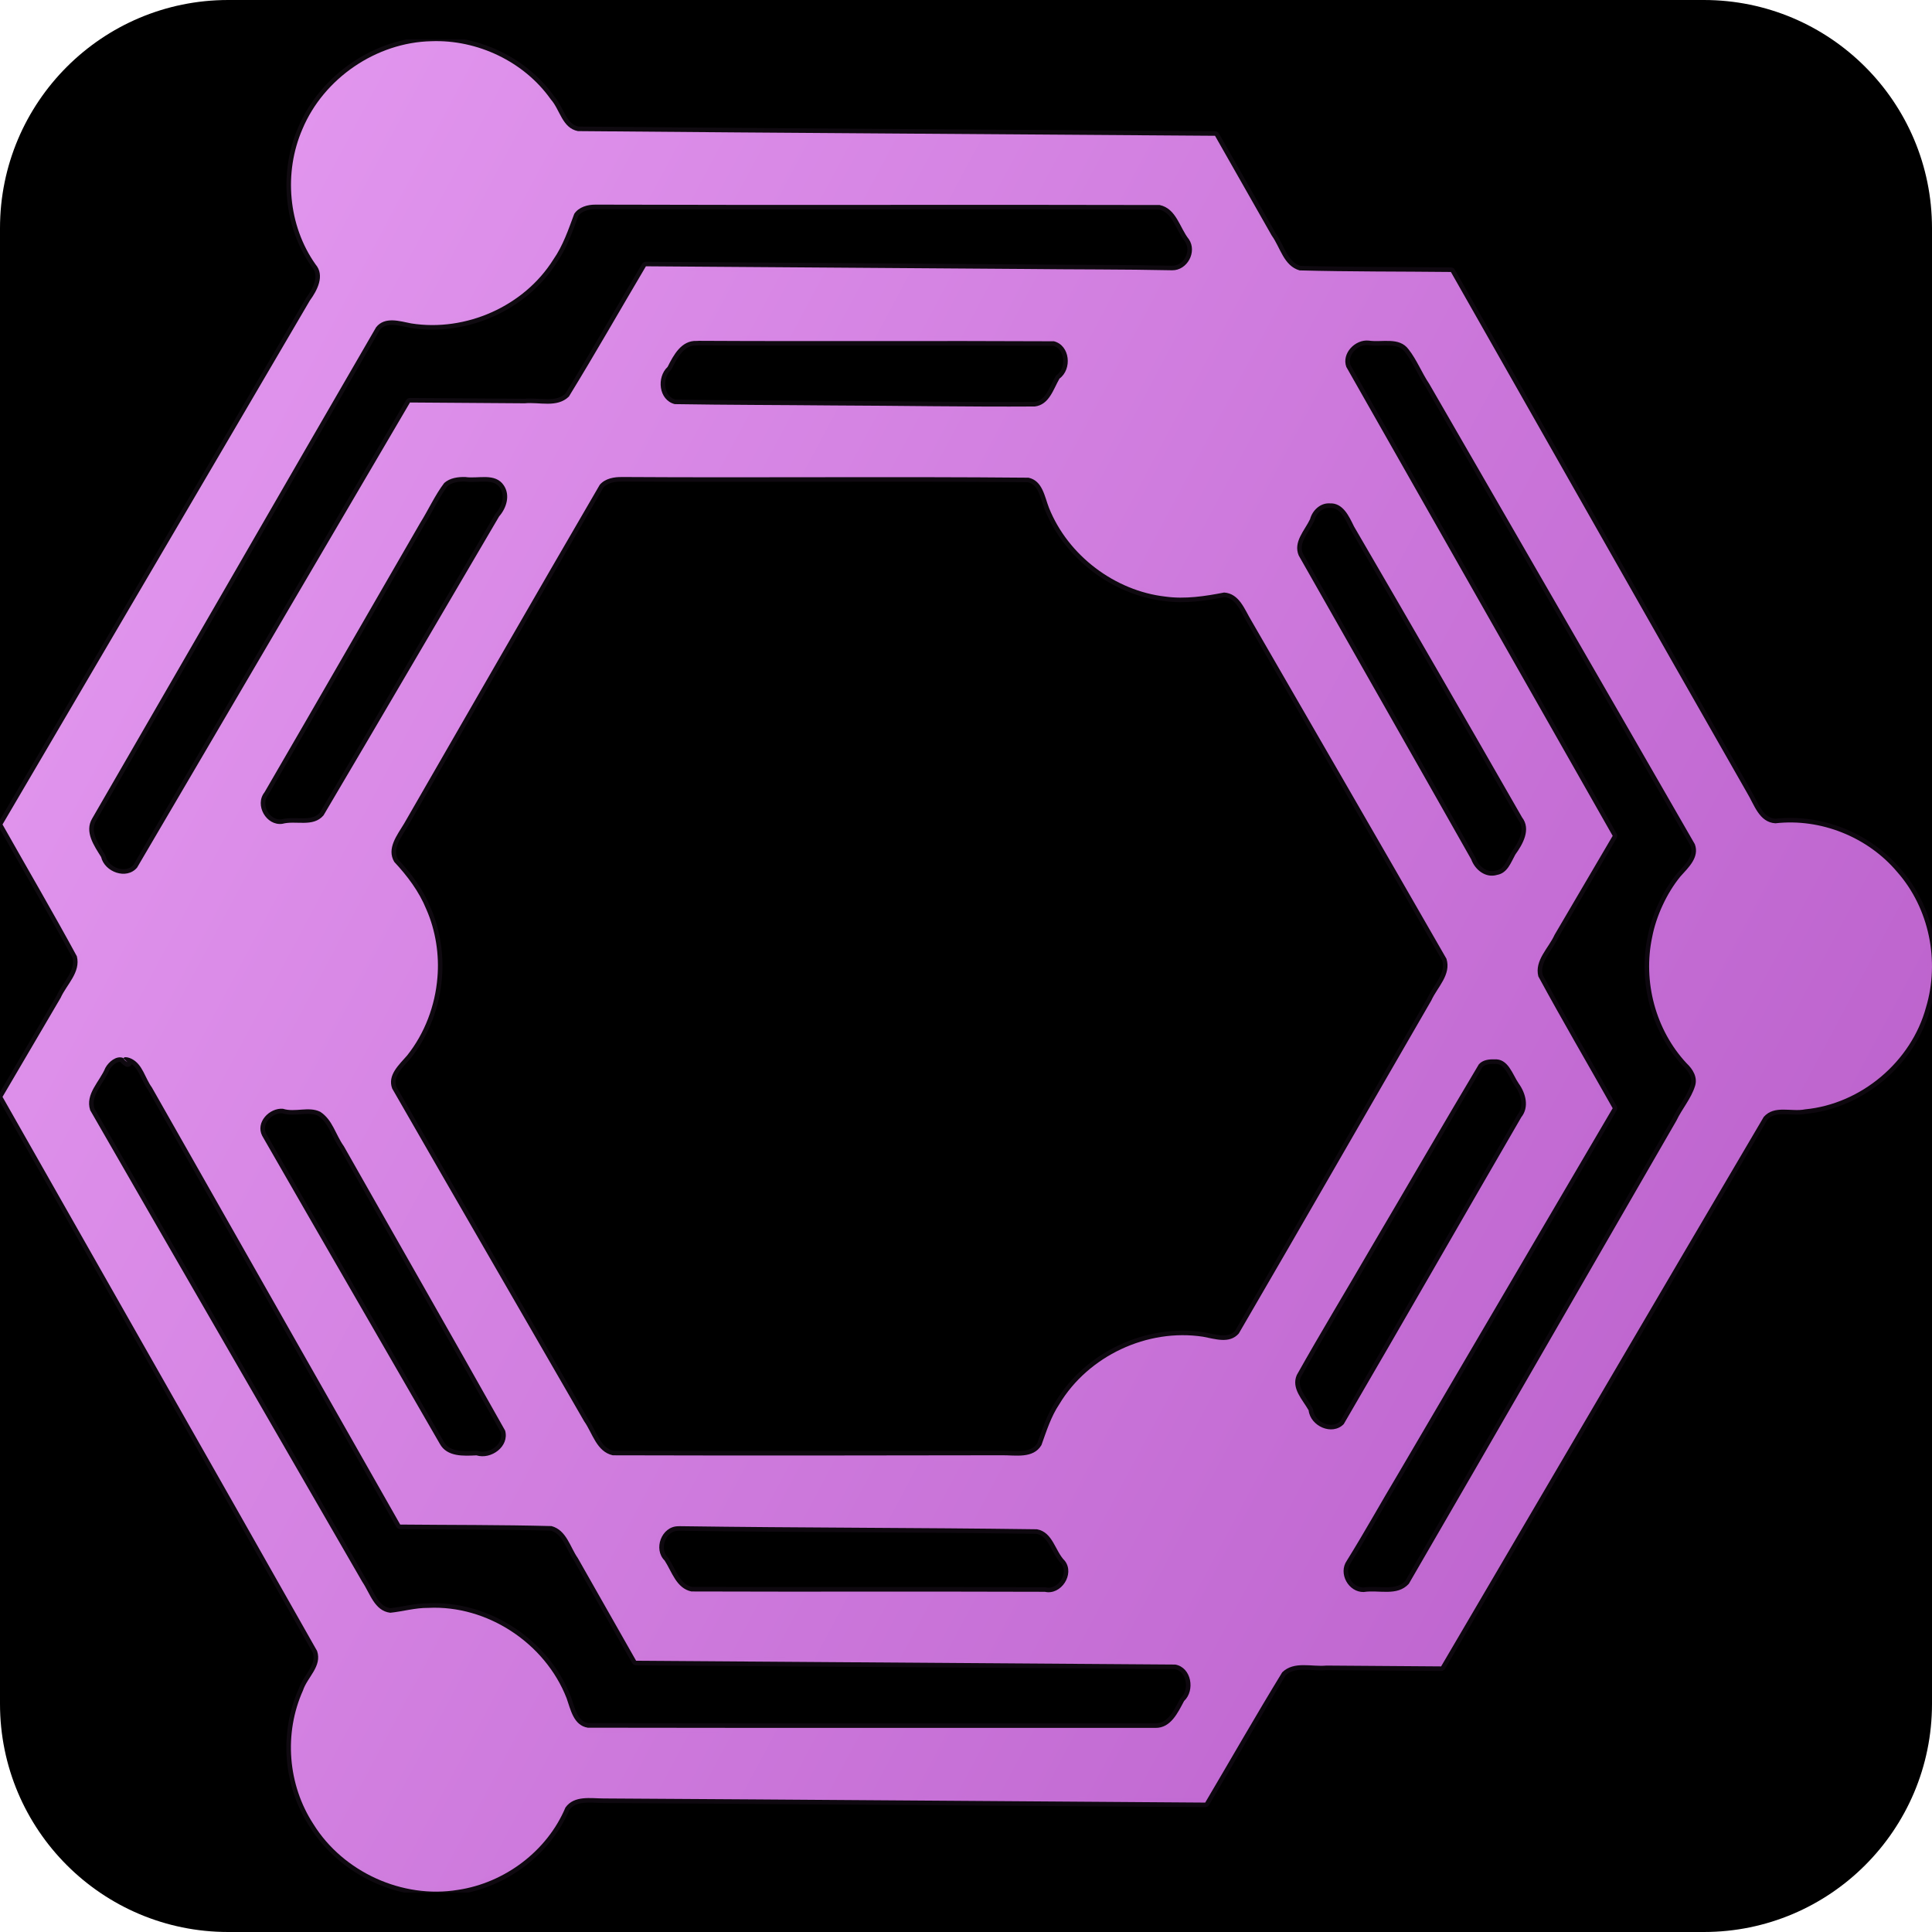
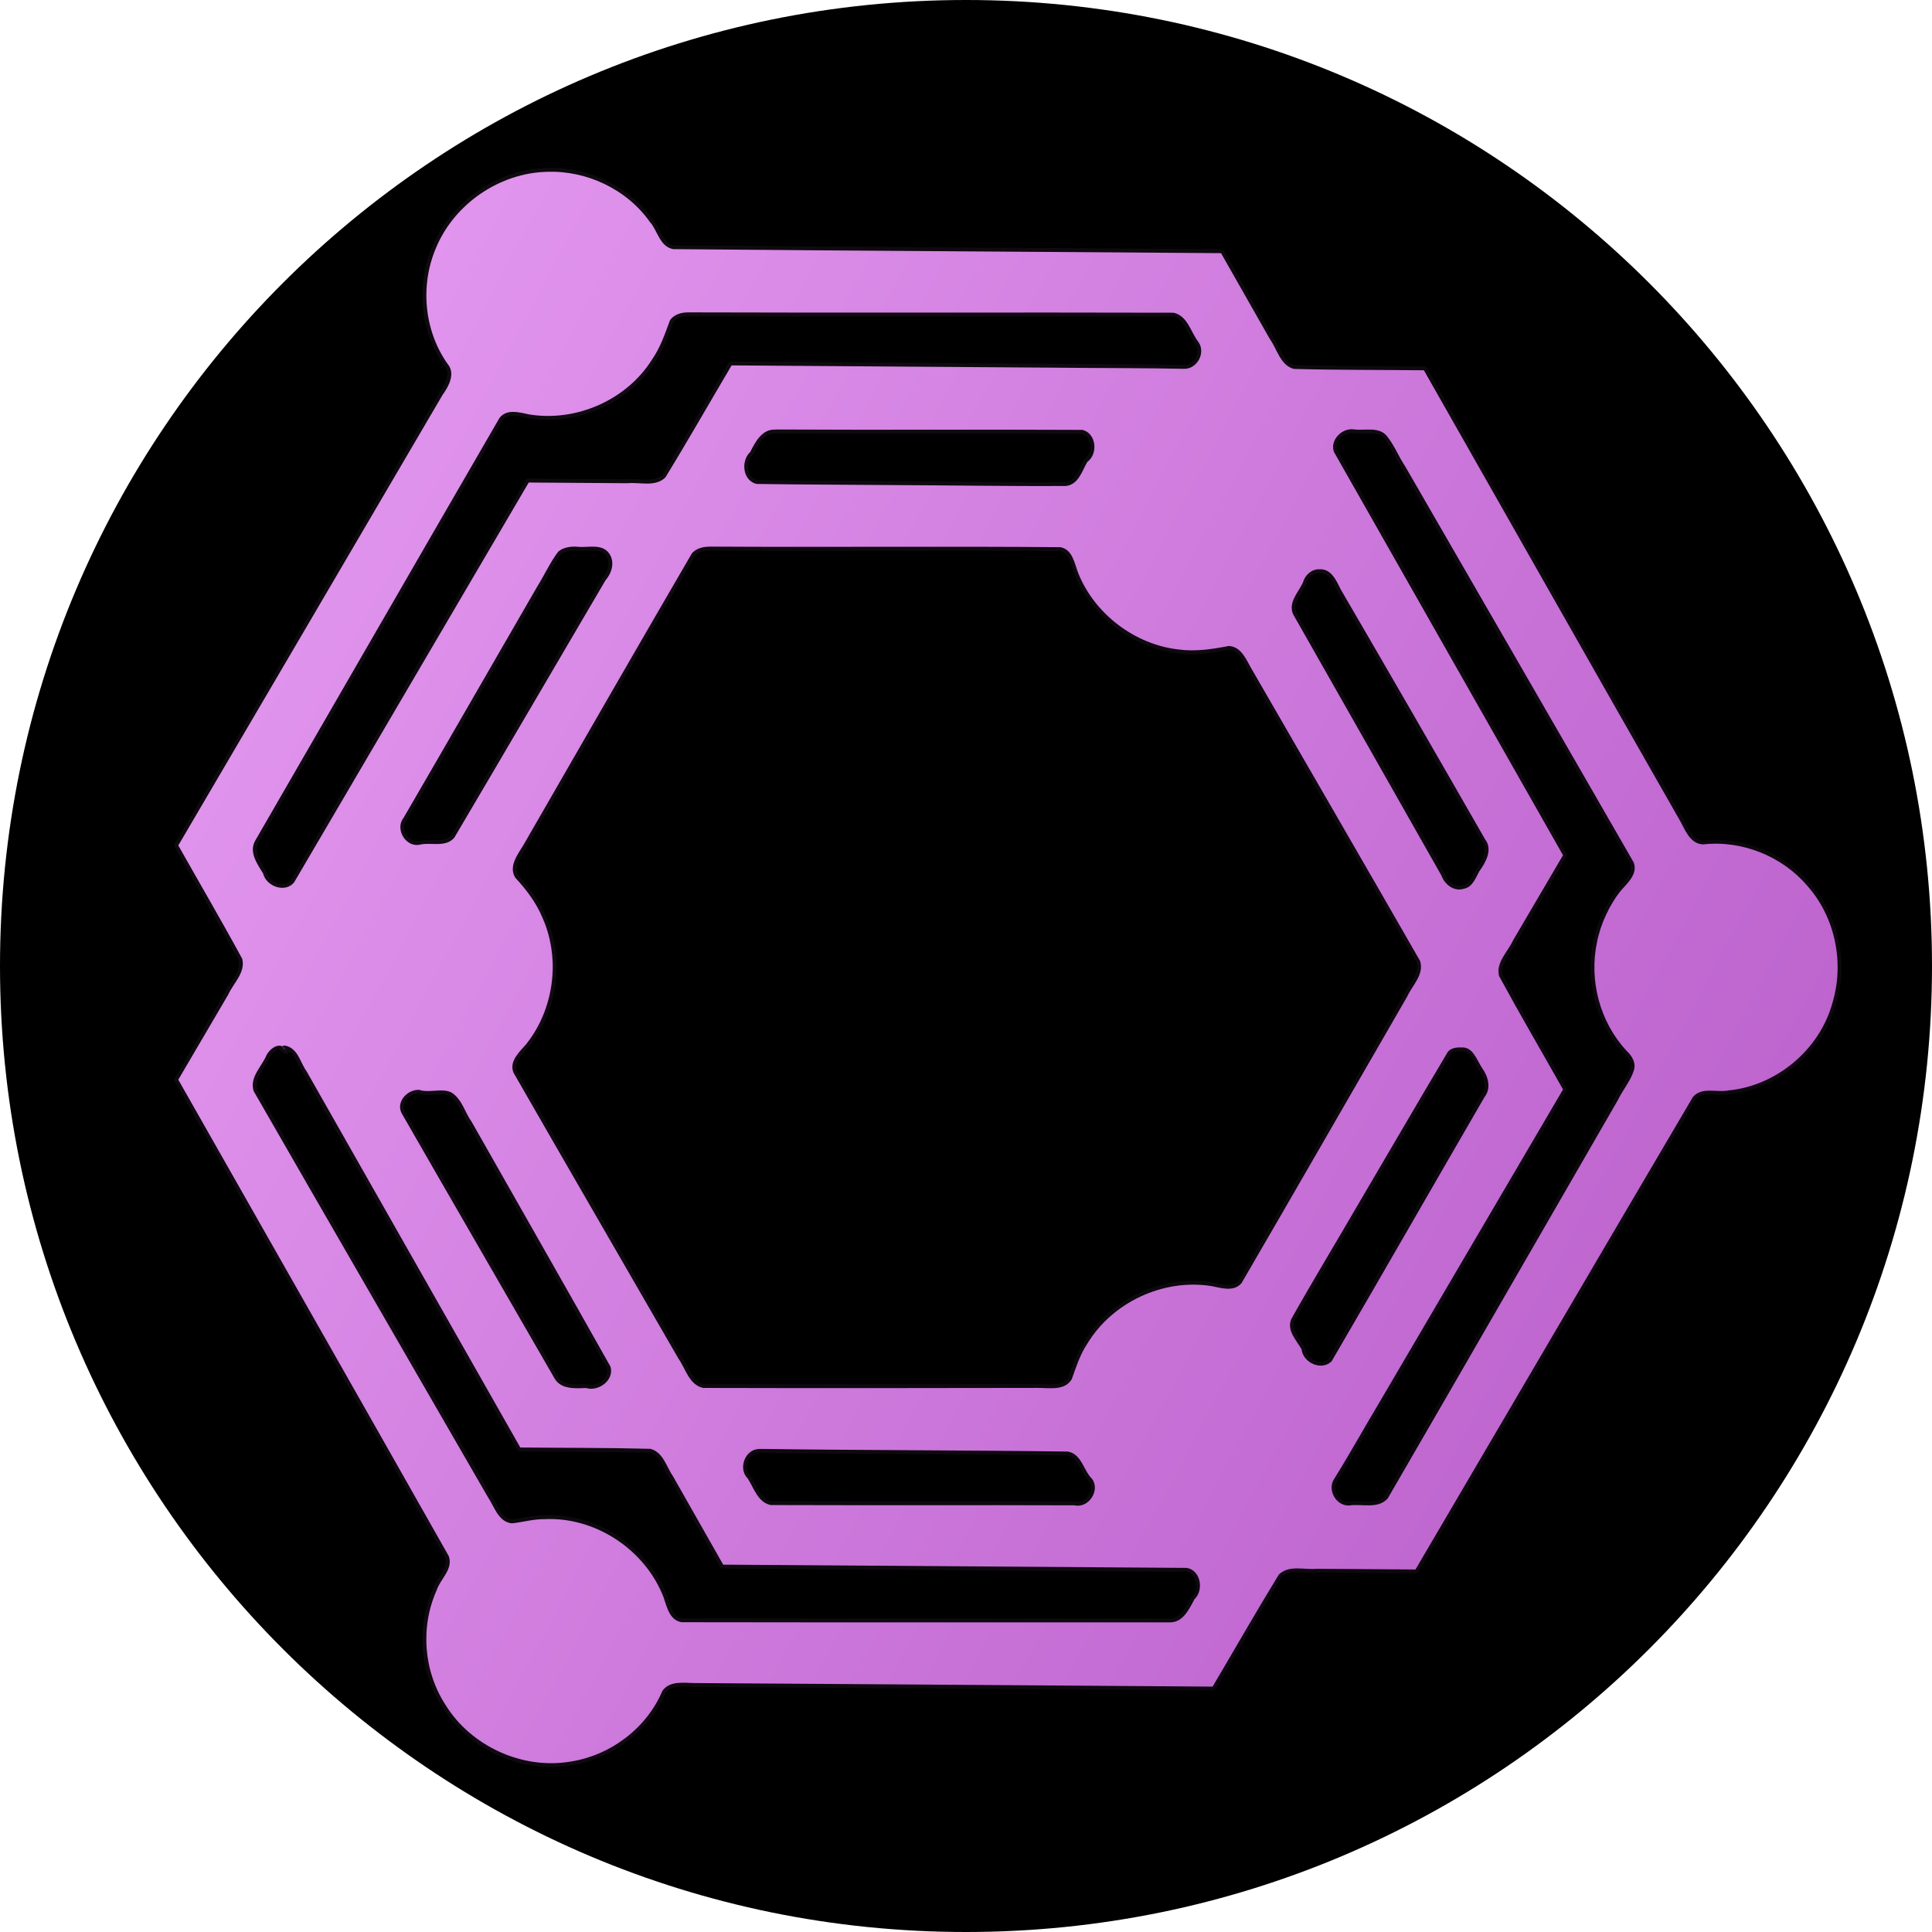
- <svg xmlns="http://www.w3.org/2000/svg" xmlns:xlink="http://www.w3.org/1999/xlink" width="203.2mm" height="203.2mm" viewBox="0 0 203.2 203.2" version="1.1" id="svg1">
-   <defs id="defs1">
-     <filter style="color-interpolation-filters:sRGB" id="filter91" x="-0.087" y="-0.091" width="1.174" height="1.182">
-       <feGaussianBlur in="SourceGraphic" stdDeviation="6" result="blur" id="feGaussianBlur90" />
-       <feDiffuseLighting diffuseConstant="1" surfaceScale="10" lighting-color="#ffffff" result="diffuse" id="feDiffuseLighting90">
-         <feDistantLight elevation="30" azimuth="215" id="feDistantLight90" />
-       </feDiffuseLighting>
-       <feComposite in="diffuse" in2="diffuse" operator="arithmetic" k1="1" result="composite1" id="feComposite90" k2="0" k3="0" k4="0" />
-       <feComposite in="composite1" in2="SourceGraphic" k1="1" operator="arithmetic" k3="1" result="composite2" id="feComposite91" k2="0" k4="0" />
-     </filter>
-     <linearGradient id="linearGradient93" gradientUnits="userSpaceOnUse" x1="-42" y1="21" x2="245" y2="174">
+ <svg xmlns="http://www.w3.org/2000/svg" width="203.2" height="203.2" viewBox="0 0 203.2 203.2">
+   <defs>
+     <linearGradient id="logoFill" gradientUnits="userSpaceOnUse" x1="-42" y1="21" x2="245" y2="174">
      <stop stop-color="#f0abfc" offset="0" />
      <stop stop-color="#db8ce8" offset="0.32" />
      <stop stop-color="#c56ed5" offset="0.64" />
      <stop stop-color="#ae50bf" offset="1" />
    </linearGradient>
-     <radialGradient xlink:href="#linearGradient124" id="radialGradient43-6-72" cx="298.844" cy="279.563" fx="298.844" fy="279.563" r="89.425" gradientTransform="matrix(1,0,0,0.9595553,-197.2428,-166.6555)" gradientUnits="userSpaceOnUse" />
-     <linearGradient id="linearGradient124">
-       <stop style="stop-color:#ffffff;stop-opacity:0;" offset="0.47" id="stop123" />
-       <stop style="stop-color:#0000ff;stop-opacity:0.069;" offset="1" id="stop124" />
-     </linearGradient>
-     <clipPath clipPathUnits="userSpaceOnUse" id="clipPath1">
-       <rect style="fill:#ff00ff;fill-opacity:0.137;stroke:none;stroke-width:1.999;stroke-linejoin:round;stroke-opacity:0.035" id="rect2" width="177.042" height="169.81" x="12.962" y="16.659" />
-     </clipPath>
  </defs>
-   <rect width="203.2" height="203.2" rx="24" fill="#000000" />
-   <g transform="translate(0 4.15055)" id="layer1">
-     <path id="path2-9-12-8-7-6-1-10" style="fill:url(#linearGradient93);stroke:url(#linearGradient93);stroke-width:0.832;stroke-linecap:butt;stroke-linejoin:round;stroke-dasharray:none;stroke-dashoffset:0;stroke-opacity:0.069;paint-order:fill markers stroke" d="m 52.485,16.819 c -5.023,0.109 -9.845,3.381 -11.808,8.05 -1.73,3.981 -1.316,8.837 1.198,12.397 0.884,1.026 0.149,2.401 -0.52,3.318 -9.369,16.012 -18.778,32.006 -28.162,48.01 2.27,4.027 4.609,8.02 6.813,12.081 0.365,1.472 -0.936,2.578 -1.488,3.806 -1.775,3.025 -3.55,6.05 -5.325,9.075 9.604,16.928 19.246,33.838 28.826,50.777 0.476,1.402 -0.894,2.401 -1.291,3.612 -1.767,3.94 -1.401,8.649 0.961,12.265 2.726,4.381 8.157,6.858 13.252,6.012 4.269,-0.641 8.156,-3.551 9.837,-7.546 0.802,-1.128 2.324,-0.83 3.481,-0.829 18.381,0.107 36.763,0.256 55.144,0.379 2.353,-3.979 4.645,-8 7.058,-11.94 1.092,-1.057 2.703,-0.482 4.044,-0.616 3.505,0.025 7.011,0.051 10.516,0.076 9.858,-16.781 19.684,-33.584 29.563,-50.351 0.979,-1.121 2.538,-0.435 3.792,-0.696 5.139,-0.493 9.739,-4.376 11.083,-9.362 1.266,-4.227 0.293,-9.062 -2.64,-12.384 -2.692,-3.203 -7.002,-4.938 -11.161,-4.467 -1.498,-0.084 -1.948,-1.723 -2.605,-2.795 -9.078,-15.889 -18.085,-31.82 -27.135,-47.726 -4.621,-0.051 -9.248,-0.02 -13.865,-0.144 -1.462,-0.417 -1.763,-2.103 -2.554,-3.193 -1.732,-3.048 -3.465,-6.096 -5.197,-9.143 -19.461,-0.148 -38.925,-0.255 -58.384,-0.428 -1.445,-0.284 -1.634,-1.96 -2.479,-2.903 -2.449,-3.47 -6.726,-5.493 -10.954,-5.335 z m 15.041,14.975 c 17.235,0.06 34.473,-0.012 51.706,0.036 1.529,0.327 1.827,2.076 2.676,3.138 0.774,1.151 -0.148,2.859 -1.531,2.842 -4.474,-0.096 -8.961,-0.068 -13.44,-0.12 -11.595,-0.082 -23.191,-0.163 -34.786,-0.245 -2.355,3.978 -4.642,8.002 -7.059,11.94 -1.092,1.057 -2.702,0.481 -4.044,0.615 -3.505,-0.025 -7.011,-0.049 -10.516,-0.074 -8.336,14.207 -16.672,28.414 -25.008,42.621 -0.974,1.153 -2.978,0.398 -3.297,-0.973 -0.639,-1.026 -1.548,-2.307 -0.818,-3.527 8.682,-15 17.327,-30.023 26.018,-45.017 0.807,-1.011 2.163,-0.553 3.222,-0.35 4.993,0.788 10.333,-1.565 13.024,-5.864 0.887,-1.27 1.38,-2.756 1.914,-4.184 0.423,-0.624 1.222,-0.843 1.94,-0.837 z m 70.869,12.461 c 1.214,0.187 2.782,-0.367 3.645,0.801 0.758,0.966 1.204,2.133 1.887,3.152 8.11,14.066 16.254,28.116 24.343,42.192 0.452,1.198 -0.597,2.153 -1.316,2.956 -1.26,1.533 -2.231,3.66 -2.591,5.552 -0.868,4.071 0.306,8.514 3.151,11.568 0.573,0.54 1.038,1.286 0.771,2.1 -0.36,1.152 -1.19,2.08 -1.704,3.164 -8.177,14.142 -16.318,28.31 -24.518,42.437 -1.073,1.177 -2.755,0.534 -4.126,0.753 -1.406,0.038 -2.369,-1.71 -1.557,-2.873 1.636,-2.628 3.138,-5.346 4.731,-8.004 6.544,-11.152 13.087,-22.304 19.631,-33.456 -2.27,-4.028 -4.609,-8.022 -6.813,-12.083 -0.366,-1.474 0.938,-2.579 1.49,-3.808 1.774,-3.023 3.549,-6.046 5.323,-9.069 -8.135,-14.322 -16.271,-28.645 -24.406,-42.967 -0.456,-1.243 0.815,-2.551 2.059,-2.414 z m -61.404,0.019 c 10.848,0.06 21.705,-0.015 32.551,0.042 1.486,0.378 1.677,2.56 0.511,3.417 -0.567,0.973 -0.944,2.408 -2.27,2.559 -6.176,0.039 -12.353,-0.074 -18.53,-0.095 -4.82,-0.047 -9.645,-0.043 -14.461,-0.122 -1.477,-0.374 -1.677,-2.461 -0.651,-3.414 0.538,-1.074 1.259,-2.439 2.662,-2.377 0.062,-8e-5 0.125,-0.01 0.187,-0.008 z m -21.379,12.482 c 1.162,0.176 2.723,-0.415 3.512,0.758 0.62,0.912 0.247,2.091 -0.425,2.853 -5.368,9.13 -10.704,18.282 -16.093,27.397 -0.97,1.121 -2.531,0.435 -3.769,0.77 -1.472,0.209 -2.569,-1.724 -1.637,-2.887 4.777,-8.21 9.504,-16.455 14.263,-24.677 0.756,-1.207 1.348,-2.537 2.206,-3.669 0.527,-0.467 1.265,-0.566 1.943,-0.545 z m 14.361,-0.002 c 12.412,0.078 24.829,-0.051 37.239,0.063 1.289,0.277 1.474,1.739 1.877,2.768 1.756,4.378 6.045,7.598 10.656,8.126 1.808,0.254 3.67,-0.036 5.389,-0.371 1.403,0.089 1.885,1.571 2.504,2.585 5.96,10.322 11.939,20.637 17.871,30.973 0.462,1.463 -0.834,2.604 -1.386,3.825 -5.886,10.168 -11.727,20.366 -17.641,30.516 -0.853,0.98 -2.204,0.489 -3.279,0.296 -5.103,-0.779 -10.509,1.755 -13.168,6.181 -0.766,1.146 -1.179,2.47 -1.639,3.751 -0.753,1.274 -2.404,0.913 -3.635,0.932 -11.881,0.023 -23.766,0.035 -35.645,0.003 -1.499,-0.337 -1.849,-2.025 -2.627,-3.121 -5.858,-10.165 -11.751,-20.314 -17.588,-30.489 -0.465,-1.239 0.653,-2.193 1.371,-3.033 1.616,-2.031 2.566,-4.562 2.774,-7.143 0.179,-2.039 -0.156,-4.307 -1.017,-6.246 -0.665,-1.639 -1.743,-3.064 -2.938,-4.347 -0.731,-1.224 0.285,-2.479 0.897,-3.503 5.965,-10.358 11.921,-20.724 17.933,-31.052 0.504,-0.588 1.32,-0.726 2.055,-0.711 z m 64.824,2.416 c 1.233,-0.074 1.789,1.194 2.243,2.117 5.168,8.864 10.296,17.753 15.397,26.655 0.848,1.093 0.07,2.463 -0.614,3.407 -0.409,0.731 -0.718,1.7 -1.671,1.866 -1.05,0.318 -2.024,-0.465 -2.37,-1.42 -5.252,-9.289 -10.544,-18.566 -15.811,-27.852 -0.52,-1.242 0.548,-2.291 1.041,-3.326 0.206,-0.791 0.93,-1.494 1.785,-1.447 z M 24.655,110.39 c -0.76,-0.504 -0.172,-0.592 0.384,-0.312 1.001,0.518 1.211,1.752 1.837,2.607 7.587,13.354 15.173,26.709 22.76,40.063 4.621,0.046 9.248,0.019 13.865,0.14 1.378,0.373 1.702,1.928 2.408,2.931 1.781,3.137 3.562,6.273 5.344,9.41 16.47,0.116 32.94,0.232 49.41,0.348 1.484,0.266 1.833,2.379 0.805,3.34 -0.566,1.055 -1.209,2.475 -2.615,2.465 -17.343,-0.01 -34.688,0.012 -52.029,-0.018 -1.306,-0.211 -1.571,-1.662 -1.94,-2.7 -1.963,-5.036 -7.267,-8.554 -12.684,-8.28 -1.177,-0.013 -2.324,0.329 -3.475,0.447 -1.462,-0.179 -1.852,-1.792 -2.561,-2.829 -8.309,-14.412 -16.656,-28.805 -24.94,-43.228 -0.473,-1.494 0.882,-2.62 1.397,-3.885 0.303,-0.541 0.99,-1.133 1.613,-0.905 0.141,0.136 0.281,0.271 0.422,0.407 z m 125.232,-0.27 c 1.287,-0.1 1.668,1.375 2.254,2.224 0.633,0.881 0.972,2.149 0.229,3.075 -5.436,9.367 -10.819,18.77 -16.272,28.124 -1.069,1.095 -3.056,0.181 -3.217,-1.26 -0.55,-0.981 -1.613,-2.008 -1.088,-3.234 2.208,-3.935 4.555,-7.794 6.819,-11.699 3.294,-5.588 6.546,-11.207 9.867,-16.776 0.347,-0.395 0.91,-0.477 1.408,-0.453 z m -110.992,4.529 c 1.114,0.352 2.343,-0.246 3.406,0.271 1.144,0.73 1.42,2.124 2.168,3.154 4.921,8.69 9.89,17.36 14.781,26.063 0.408,1.461 -1.29,2.683 -2.628,2.27 -1.176,0.058 -2.698,0.151 -3.357,-1.057 -5.421,-9.409 -10.872,-18.807 -16.276,-28.224 -0.635,-1.233 0.661,-2.58 1.905,-2.48 z m 36.492,38.25 c 10.864,0.152 21.731,0.132 32.596,0.281 1.469,0.268 1.649,1.989 2.562,2.898 0.928,1.219 -0.351,3.172 -1.84,2.832 -10.795,-0.039 -21.593,0.008 -32.385,-0.03 -1.394,-0.294 -1.795,-1.833 -2.454,-2.834 -1.058,-1.046 -0.29,-3.113 1.217,-3.143 0.101,-0.009 0.203,-0.002 0.305,-0.004 z" clip-path="url(#clipPath1)" transform="matrix(1.147748,0,0,1.147748,-14.87666,-19.12003)" />
+   <circle cx="101.6" cy="101.6" r="101.6" fill="#000000" />
+   <g transform="translate(101.6 101.6) scale(0.86) translate(-96.6 -101.46) translate(0 4.15055)">
+     <path fill="url(#logoFill)" stroke="url(#logoFill)" stroke-width="0.832" stroke-linejoin="round" stroke-opacity="0.069" paint-order="fill markers stroke" transform="matrix(1.147748,0,0,1.147748,-14.87666,-19.12003)" d="m 52.485,16.819 c -5.023,0.109 -9.845,3.381 -11.808,8.05 -1.73,3.981 -1.316,8.837 1.198,12.397 0.884,1.026 0.149,2.401 -0.52,3.318 -9.369,16.012 -18.778,32.006 -28.162,48.01 2.27,4.027 4.609,8.02 6.813,12.081 0.365,1.472 -0.936,2.578 -1.488,3.806 -1.775,3.025 -3.55,6.05 -5.325,9.075 9.604,16.928 19.246,33.838 28.826,50.777 0.476,1.402 -0.894,2.401 -1.291,3.612 -1.767,3.94 -1.401,8.649 0.961,12.265 2.726,4.381 8.157,6.858 13.252,6.012 4.269,-0.641 8.156,-3.551 9.837,-7.546 0.802,-1.128 2.324,-0.83 3.481,-0.829 18.381,0.107 36.763,0.256 55.144,0.379 2.353,-3.979 4.645,-8 7.058,-11.94 1.092,-1.057 2.703,-0.482 4.044,-0.616 3.505,0.025 7.011,0.051 10.516,0.076 9.858,-16.781 19.684,-33.584 29.563,-50.351 0.979,-1.121 2.538,-0.435 3.792,-0.696 5.139,-0.493 9.739,-4.376 11.083,-9.362 1.266,-4.227 0.293,-9.062 -2.64,-12.384 -2.692,-3.203 -7.002,-4.938 -11.161,-4.467 -1.498,-0.084 -1.948,-1.723 -2.605,-2.795 -9.078,-15.889 -18.085,-31.82 -27.135,-47.726 -4.621,-0.051 -9.248,-0.02 -13.865,-0.144 -1.462,-0.417 -1.763,-2.103 -2.554,-3.193 -1.732,-3.048 -3.465,-6.096 -5.197,-9.143 -19.461,-0.148 -38.925,-0.255 -58.384,-0.428 -1.445,-0.284 -1.634,-1.96 -2.479,-2.903 -2.449,-3.47 -6.726,-5.493 -10.954,-5.335 z m 15.041,14.975 c 17.235,0.06 34.473,-0.012 51.706,0.036 1.529,0.327 1.827,2.076 2.676,3.138 0.774,1.151 -0.148,2.859 -1.531,2.842 -4.474,-0.096 -8.961,-0.068 -13.44,-0.12 -11.595,-0.082 -23.191,-0.163 -34.786,-0.245 -2.355,3.978 -4.642,8.002 -7.059,11.94 -1.092,1.057 -2.702,0.481 -4.044,0.615 -3.505,-0.025 -7.011,-0.049 -10.516,-0.074 -8.336,14.207 -16.672,28.414 -25.008,42.621 -0.974,1.153 -2.978,0.398 -3.297,-0.973 -0.639,-1.026 -1.548,-2.307 -0.818,-3.527 8.682,-15 17.327,-30.023 26.018,-45.017 0.807,-1.011 2.163,-0.553 3.222,-0.35 4.993,0.788 10.333,-1.565 13.024,-5.864 0.887,-1.27 1.38,-2.756 1.914,-4.184 0.423,-0.624 1.222,-0.843 1.94,-0.837 z m 70.869,12.461 c 1.214,0.187 2.782,-0.367 3.645,0.801 0.758,0.966 1.204,2.133 1.887,3.152 8.11,14.066 16.254,28.116 24.343,42.192 0.452,1.198 -0.597,2.153 -1.316,2.956 -1.26,1.533 -2.231,3.66 -2.591,5.552 -0.868,4.071 0.306,8.514 3.151,11.568 0.573,0.54 1.038,1.286 0.771,2.1 -0.36,1.152 -1.19,2.08 -1.704,3.164 -8.177,14.142 -16.318,28.31 -24.518,42.437 -1.073,1.177 -2.755,0.534 -4.126,0.753 -1.406,0.038 -2.369,-1.71 -1.557,-2.873 1.636,-2.628 3.138,-5.346 4.731,-8.004 6.544,-11.152 13.087,-22.304 19.631,-33.456 -2.27,-4.028 -4.609,-8.022 -6.813,-12.083 -0.366,-1.474 0.938,-2.579 1.49,-3.808 1.774,-3.023 3.549,-6.046 5.323,-9.069 -8.135,-14.322 -16.271,-28.645 -24.406,-42.967 -0.456,-1.243 0.815,-2.551 2.059,-2.414 z m -61.404,0.019 c 10.848,0.06 21.705,-0.015 32.551,0.042 1.486,0.378 1.677,2.56 0.511,3.417 -0.567,0.973 -0.944,2.408 -2.27,2.559 -6.176,0.039 -12.353,-0.074 -18.53,-0.095 -4.82,-0.047 -9.645,-0.043 -14.461,-0.122 -1.477,-0.374 -1.677,-2.461 -0.651,-3.414 0.538,-1.074 1.259,-2.439 2.662,-2.377 0.062,-8e-5 0.125,-0.01 0.187,-0.008 z m -21.379,12.482 c 1.162,0.176 2.723,-0.415 3.512,0.758 0.62,0.912 0.247,2.091 -0.425,2.853 -5.368,9.13 -10.704,18.282 -16.093,27.397 -0.97,1.121 -2.531,0.435 -3.769,0.77 -1.472,0.209 -2.569,-1.724 -1.637,-2.887 4.777,-8.21 9.504,-16.455 14.263,-24.677 0.756,-1.207 1.348,-2.537 2.206,-3.669 0.527,-0.467 1.265,-0.566 1.943,-0.545 z m 14.361,-0.002 c 12.412,0.078 24.829,-0.051 37.239,0.063 1.289,0.277 1.474,1.739 1.877,2.768 1.756,4.378 6.045,7.598 10.656,8.126 1.808,0.254 3.67,-0.036 5.389,-0.371 1.403,0.089 1.885,1.571 2.504,2.585 5.96,10.322 11.939,20.637 17.871,30.973 0.462,1.463 -0.834,2.604 -1.386,3.825 -5.886,10.168 -11.727,20.366 -17.641,30.516 -0.853,0.98 -2.204,0.489 -3.279,0.296 -5.103,-0.779 -10.509,1.755 -13.168,6.181 -0.766,1.146 -1.179,2.47 -1.639,3.751 -0.753,1.274 -2.404,0.913 -3.635,0.932 -11.881,0.023 -23.766,0.035 -35.645,0.003 -1.499,-0.337 -1.849,-2.025 -2.627,-3.121 -5.858,-10.165 -11.751,-20.314 -17.588,-30.489 -0.465,-1.239 0.653,-2.193 1.371,-3.033 1.616,-2.031 2.566,-4.562 2.774,-7.143 0.179,-2.039 -0.156,-4.307 -1.017,-6.246 -0.665,-1.639 -1.743,-3.064 -2.938,-4.347 -0.731,-1.224 0.285,-2.479 0.897,-3.503 5.965,-10.358 11.921,-20.724 17.933,-31.052 0.504,-0.588 1.32,-0.726 2.055,-0.711 z m 64.824,2.416 c 1.233,-0.074 1.789,1.194 2.243,2.117 5.168,8.864 10.296,17.753 15.397,26.655 0.848,1.093 0.07,2.463 -0.614,3.407 -0.409,0.731 -0.718,1.7 -1.671,1.866 -1.05,0.318 -2.024,-0.465 -2.37,-1.42 -5.252,-9.289 -10.544,-18.566 -15.811,-27.852 -0.52,-1.242 0.548,-2.291 1.041,-3.326 0.206,-0.791 0.93,-1.494 1.785,-1.447 z M 24.655,110.39 c -0.76,-0.504 -0.172,-0.592 0.384,-0.312 1.001,0.518 1.211,1.752 1.837,2.607 7.587,13.354 15.173,26.709 22.76,40.063 4.621,0.046 9.248,0.019 13.865,0.14 1.378,0.373 1.702,1.928 2.408,2.931 1.781,3.137 3.562,6.273 5.344,9.41 16.47,0.116 32.94,0.232 49.41,0.348 1.484,0.266 1.833,2.379 0.805,3.34 -0.566,1.055 -1.209,2.475 -2.615,2.465 -17.343,-0.01 -34.688,0.012 -52.029,-0.018 -1.306,-0.211 -1.571,-1.662 -1.94,-2.7 -1.963,-5.036 -7.267,-8.554 -12.684,-8.28 -1.177,-0.013 -2.324,0.329 -3.475,0.447 -1.462,-0.179 -1.852,-1.792 -2.561,-2.829 -8.309,-14.412 -16.656,-28.805 -24.94,-43.228 -0.473,-1.494 0.882,-2.62 1.397,-3.885 0.303,-0.541 0.99,-1.133 1.613,-0.905 0.141,0.136 0.281,0.271 0.422,0.407 z m 125.232,-0.27 c 1.287,-0.1 1.668,1.375 2.254,2.224 0.633,0.881 0.972,2.149 0.229,3.075 -5.436,9.367 -10.819,18.77 -16.272,28.124 -1.069,1.095 -3.056,0.181 -3.217,-1.26 -0.55,-0.981 -1.613,-2.008 -1.088,-3.234 2.208,-3.935 4.555,-7.794 6.819,-11.699 3.294,-5.588 6.546,-11.207 9.867,-16.776 0.347,-0.395 0.91,-0.477 1.408,-0.453 z m -110.992,4.529 c 1.114,0.352 2.343,-0.246 3.406,0.271 1.144,0.73 1.42,2.124 2.168,3.154 4.921,8.69 9.89,17.36 14.781,26.063 0.408,1.461 -1.29,2.683 -2.628,2.27 -1.176,0.058 -2.698,0.151 -3.357,-1.057 -5.421,-9.409 -10.872,-18.807 -16.276,-28.224 -0.635,-1.233 0.661,-2.58 1.905,-2.48 z m 36.492,38.25 c 10.864,0.152 21.731,0.132 32.596,0.281 1.469,0.268 1.649,1.989 2.562,2.898 0.928,1.219 -0.351,3.172 -1.84,2.832 -10.795,-0.039 -21.593,0.008 -32.385,-0.03 -1.394,-0.294 -1.795,-1.833 -2.454,-2.834 -1.058,-1.046 -0.29,-3.113 1.217,-3.143 0.101,-0.009 0.203,-0.002 0.305,-0.004 z" />
  </g>
</svg>
